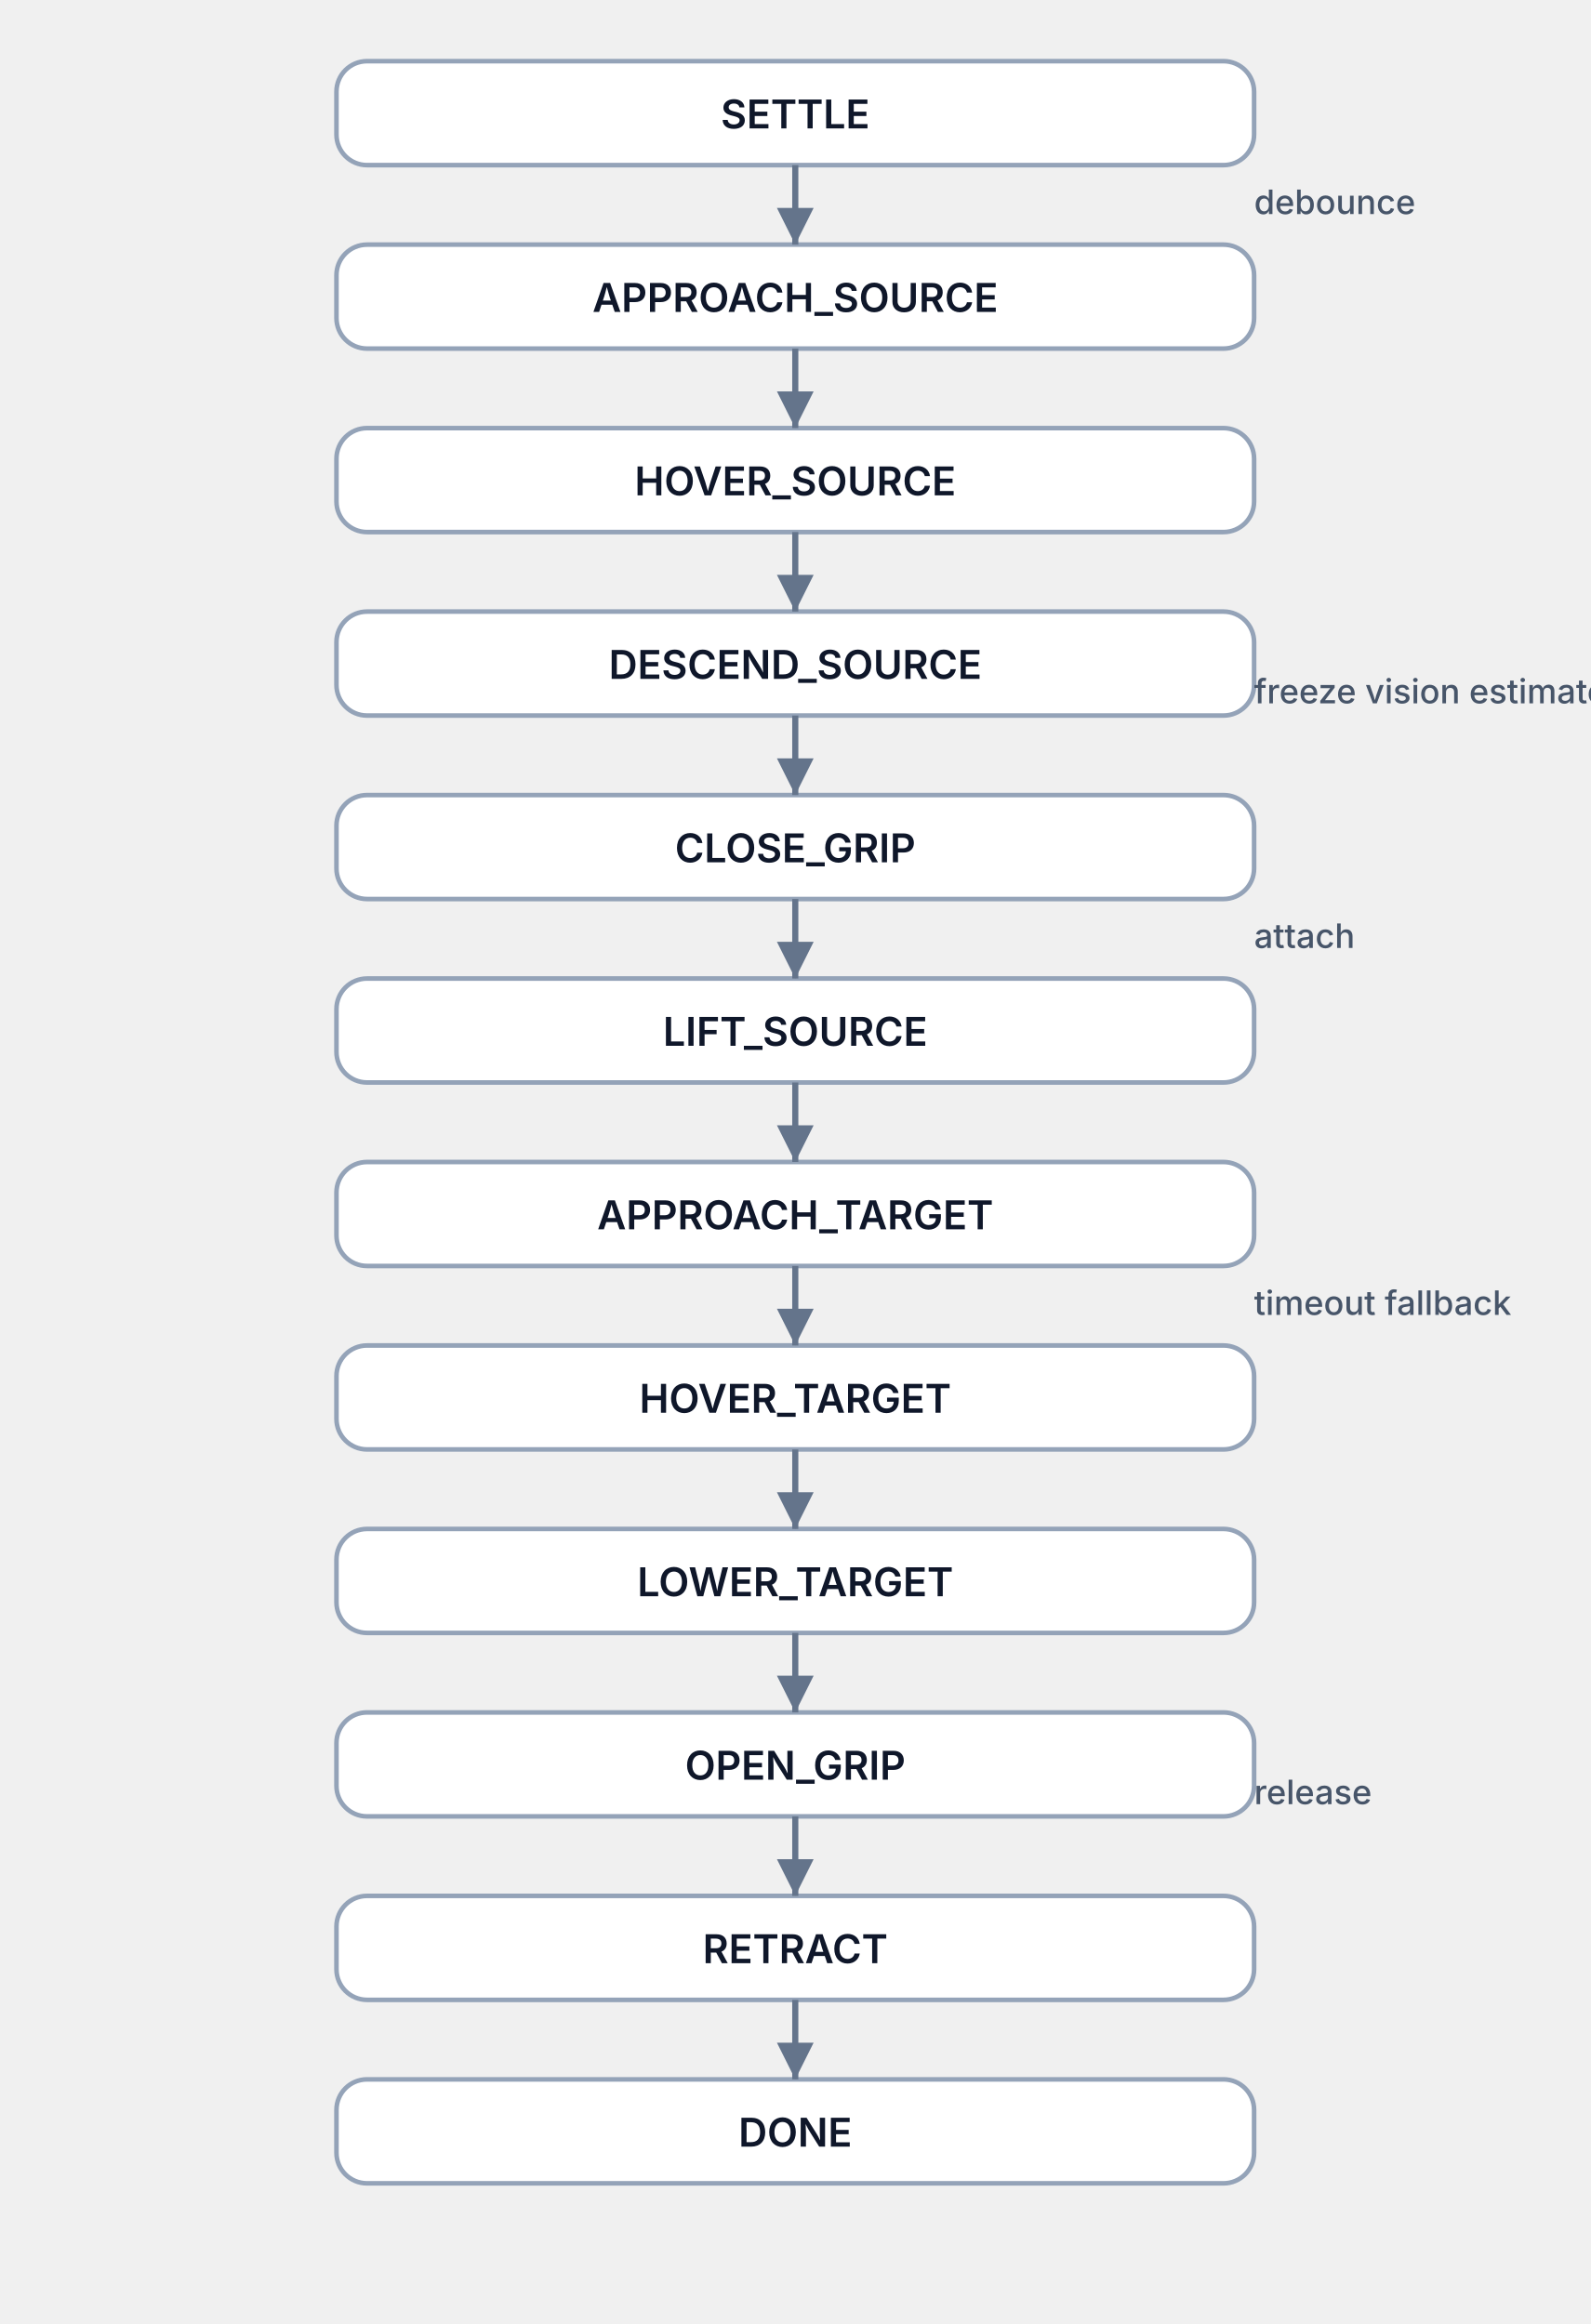
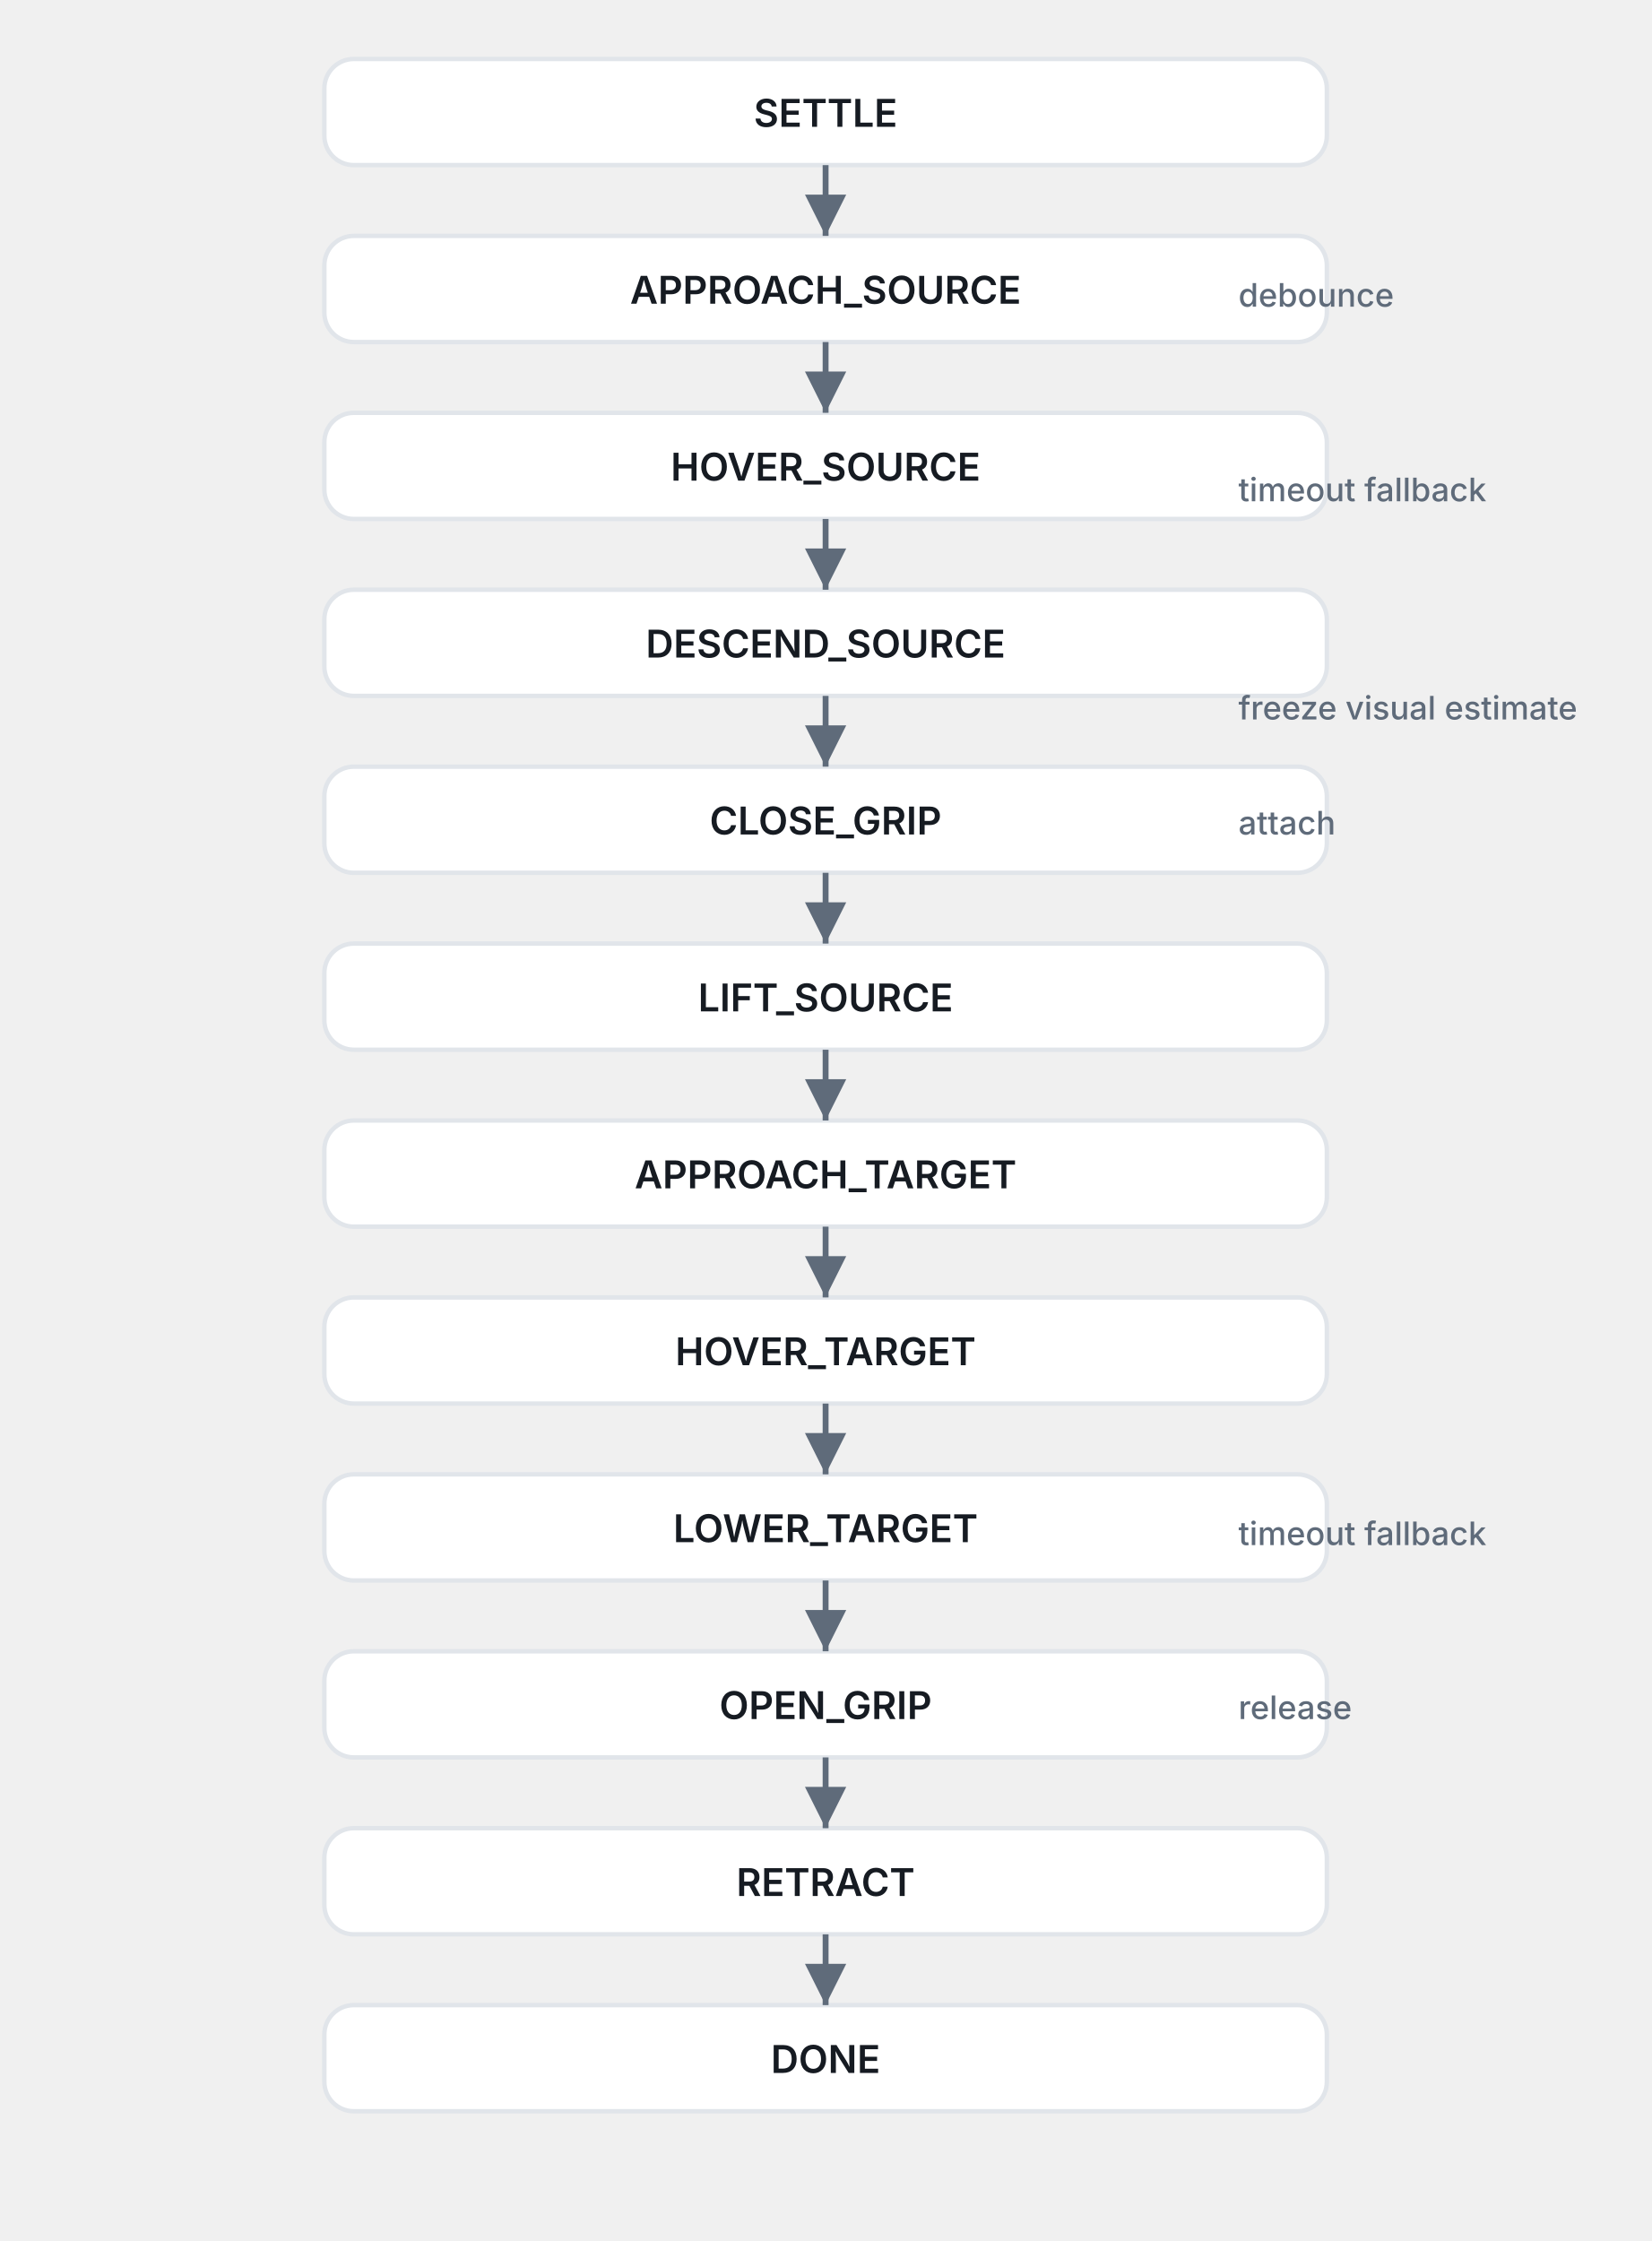
- <svg xmlns="http://www.w3.org/2000/svg" width="520" height="760" viewBox="0 0 520 760" role="img" aria-label="Finite-state machine diagram showing pick-and-place sequencing and key transition labels.">
+ <svg xmlns="http://www.w3.org/2000/svg" width="560" height="760" viewBox="0 0 560 760" role="img" aria-label="Finite-state machine diagram showing the pick-and-place lifecycle with key annotations.">
  <defs>
-     <marker id="arrow" markerWidth="10" markerHeight="10" refX="6" refY="3" orient="auto">
-       <path d="M0,0 L6,3 L0,6 Z" fill="#64748b" />
+     <marker id="arrow" markerWidth="10" markerHeight="10" refX="7" refY="3.5" orient="auto">
+       <path d="M0,0 L7,3.5 L0,7 Z" fill="#5f6b7a" />
    </marker>
    <style>
      .state {
        fill: #ffffff;
-         stroke: #94a3b8;
+         stroke: #e1e5ea;
        stroke-width: 1.5;
      }
      .label {
        font: 600 13px "Inter", "Segoe UI", sans-serif;
-         fill: #0f172a;
+         fill: #161b22;
+       }
+       .note {
+         font: 500 11px "Inter", "Segoe UI", sans-serif;
+         fill: #5f6b7a;
      }
      .arrow {
-         stroke: #64748b;
+         stroke: #5f6b7a;
        stroke-width: 2;
        marker-end: url(#arrow);
      }
-       .note {
-         font: 500 11px "Inter", "Segoe UI", sans-serif;
-         fill: #475569;
-       }
    </style>
  </defs>
-   <rect class="state" x="110" y="20" width="300" height="34" rx="10" />
-   <text class="label" x="260" y="42" text-anchor="middle">SETTLE</text>
-   <rect class="state" x="110" y="80" width="300" height="34" rx="10" />
-   <text class="label" x="260" y="102" text-anchor="middle">APPROACH_SOURCE</text>
-   <rect class="state" x="110" y="140" width="300" height="34" rx="10" />
-   <text class="label" x="260" y="162" text-anchor="middle">HOVER_SOURCE</text>
-   <rect class="state" x="110" y="200" width="300" height="34" rx="10" />
-   <text class="label" x="260" y="222" text-anchor="middle">DESCEND_SOURCE</text>
-   <rect class="state" x="110" y="260" width="300" height="34" rx="10" />
-   <text class="label" x="260" y="282" text-anchor="middle">CLOSE_GRIP</text>
-   <rect class="state" x="110" y="320" width="300" height="34" rx="10" />
-   <text class="label" x="260" y="342" text-anchor="middle">LIFT_SOURCE</text>
-   <rect class="state" x="110" y="380" width="300" height="34" rx="10" />
-   <text class="label" x="260" y="402" text-anchor="middle">APPROACH_TARGET</text>
-   <rect class="state" x="110" y="440" width="300" height="34" rx="10" />
-   <text class="label" x="260" y="462" text-anchor="middle">HOVER_TARGET</text>
-   <rect class="state" x="110" y="500" width="300" height="34" rx="10" />
-   <text class="label" x="260" y="522" text-anchor="middle">LOWER_TARGET</text>
-   <rect class="state" x="110" y="560" width="300" height="34" rx="10" />
-   <text class="label" x="260" y="582" text-anchor="middle">OPEN_GRIP</text>
-   <rect class="state" x="110" y="620" width="300" height="34" rx="10" />
-   <text class="label" x="260" y="642" text-anchor="middle">RETRACT</text>
-   <rect class="state" x="110" y="680" width="300" height="34" rx="10" />
-   <text class="label" x="260" y="702" text-anchor="middle">DONE</text>
-   <line class="arrow" x1="260" y1="54" x2="260" y2="80" />
-   <line class="arrow" x1="260" y1="114" x2="260" y2="140" />
-   <line class="arrow" x1="260" y1="174" x2="260" y2="200" />
-   <line class="arrow" x1="260" y1="234" x2="260" y2="260" />
-   <line class="arrow" x1="260" y1="294" x2="260" y2="320" />
-   <line class="arrow" x1="260" y1="354" x2="260" y2="380" />
-   <line class="arrow" x1="260" y1="414" x2="260" y2="440" />
-   <line class="arrow" x1="260" y1="474" x2="260" y2="500" />
-   <line class="arrow" x1="260" y1="534" x2="260" y2="560" />
-   <line class="arrow" x1="260" y1="594" x2="260" y2="620" />
-   <line class="arrow" x1="260" y1="654" x2="260" y2="680" />
-   <text class="note" x="410" y="70">debounce</text>
-   <text class="note" x="410" y="230">freeze vision estimate</text>
-   <text class="note" x="410" y="310">attach</text>
-   <text class="note" x="410" y="430">timeout fallback</text>
-   <text class="note" x="410" y="590">release</text>
+   <rect class="state" x="110" y="20" width="340" height="36" rx="10" />
+   <text class="label" x="280" y="43" text-anchor="middle">SETTLE</text>
+   <rect class="state" x="110" y="80" width="340" height="36" rx="10" />
+   <text class="label" x="280" y="103" text-anchor="middle">APPROACH_SOURCE</text>
+   <rect class="state" x="110" y="140" width="340" height="36" rx="10" />
+   <text class="label" x="280" y="163" text-anchor="middle">HOVER_SOURCE</text>
+   <rect class="state" x="110" y="200" width="340" height="36" rx="10" />
+   <text class="label" x="280" y="223" text-anchor="middle">DESCEND_SOURCE</text>
+   <rect class="state" x="110" y="260" width="340" height="36" rx="10" />
+   <text class="label" x="280" y="283" text-anchor="middle">CLOSE_GRIP</text>
+   <rect class="state" x="110" y="320" width="340" height="36" rx="10" />
+   <text class="label" x="280" y="343" text-anchor="middle">LIFT_SOURCE</text>
+   <rect class="state" x="110" y="380" width="340" height="36" rx="10" />
+   <text class="label" x="280" y="403" text-anchor="middle">APPROACH_TARGET</text>
+   <rect class="state" x="110" y="440" width="340" height="36" rx="10" />
+   <text class="label" x="280" y="463" text-anchor="middle">HOVER_TARGET</text>
+   <rect class="state" x="110" y="500" width="340" height="36" rx="10" />
+   <text class="label" x="280" y="523" text-anchor="middle">LOWER_TARGET</text>
+   <rect class="state" x="110" y="560" width="340" height="36" rx="10" />
+   <text class="label" x="280" y="583" text-anchor="middle">OPEN_GRIP</text>
+   <rect class="state" x="110" y="620" width="340" height="36" rx="10" />
+   <text class="label" x="280" y="643" text-anchor="middle">RETRACT</text>
+   <rect class="state" x="110" y="680" width="340" height="36" rx="10" />
+   <text class="label" x="280" y="703" text-anchor="middle">DONE</text>
+   <line class="arrow" x1="280" y1="56" x2="280" y2="80" />
+   <line class="arrow" x1="280" y1="116" x2="280" y2="140" />
+   <line class="arrow" x1="280" y1="176" x2="280" y2="200" />
+   <line class="arrow" x1="280" y1="236" x2="280" y2="260" />
+   <line class="arrow" x1="280" y1="296" x2="280" y2="320" />
+   <line class="arrow" x1="280" y1="356" x2="280" y2="380" />
+   <line class="arrow" x1="280" y1="416" x2="280" y2="440" />
+   <line class="arrow" x1="280" y1="476" x2="280" y2="500" />
+   <line class="arrow" x1="280" y1="536" x2="280" y2="560" />
+   <line class="arrow" x1="280" y1="596" x2="280" y2="620" />
+   <line class="arrow" x1="280" y1="656" x2="280" y2="680" />
+   <text class="note" x="420" y="104">debounce</text>
+   <text class="note" x="420" y="170">timeout fallback</text>
+   <text class="note" x="420" y="244">freeze visual estimate</text>
+   <text class="note" x="420" y="283">attach</text>
+   <text class="note" x="420" y="524">timeout fallback</text>
+   <text class="note" x="420" y="583">release</text>
</svg>
